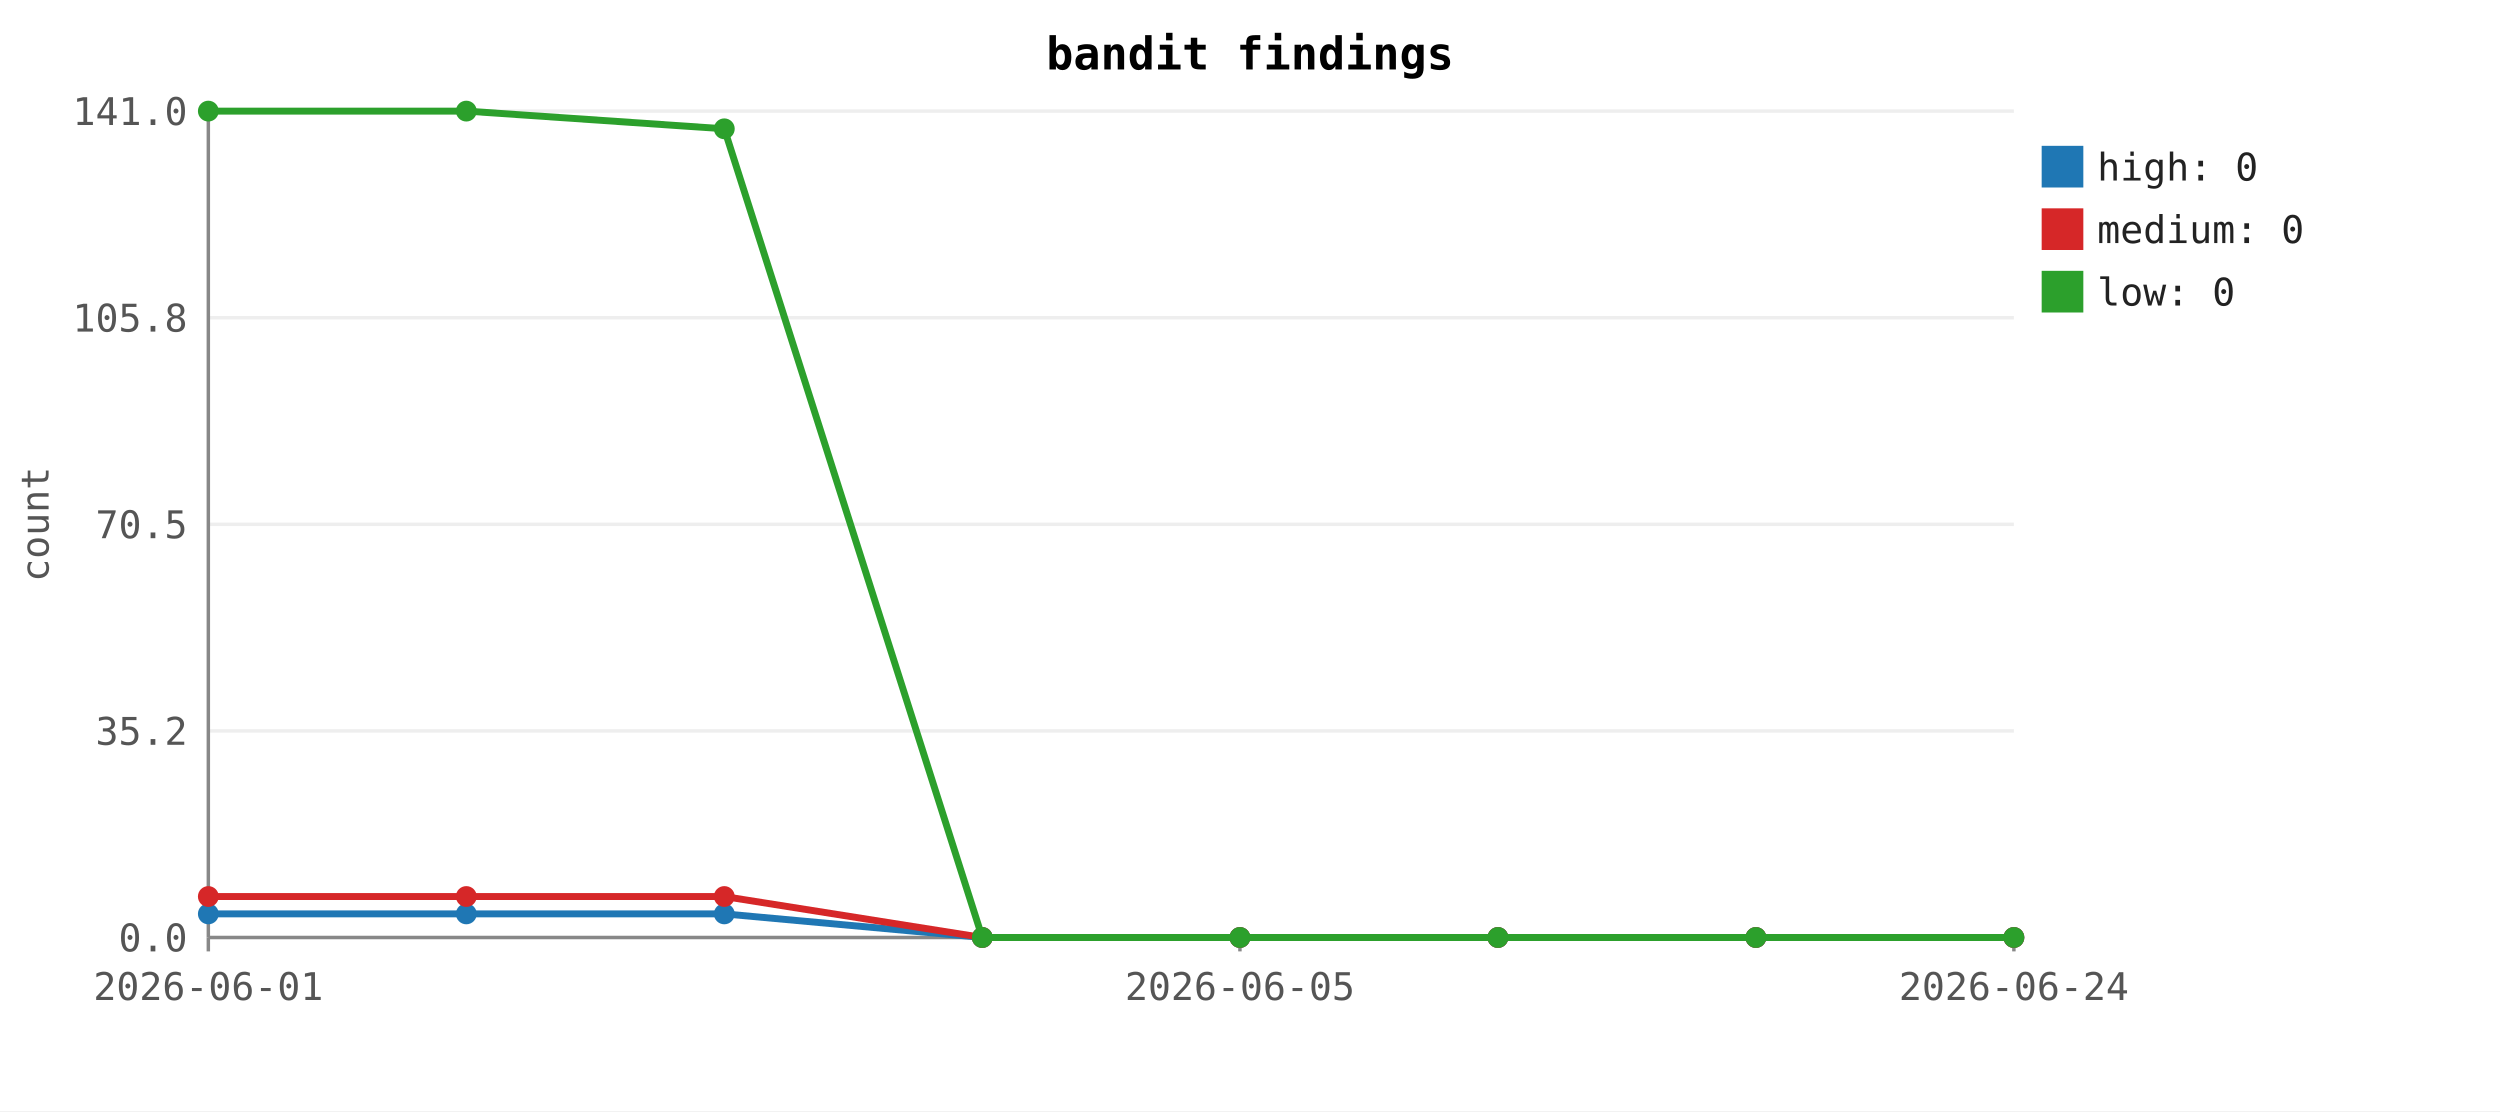
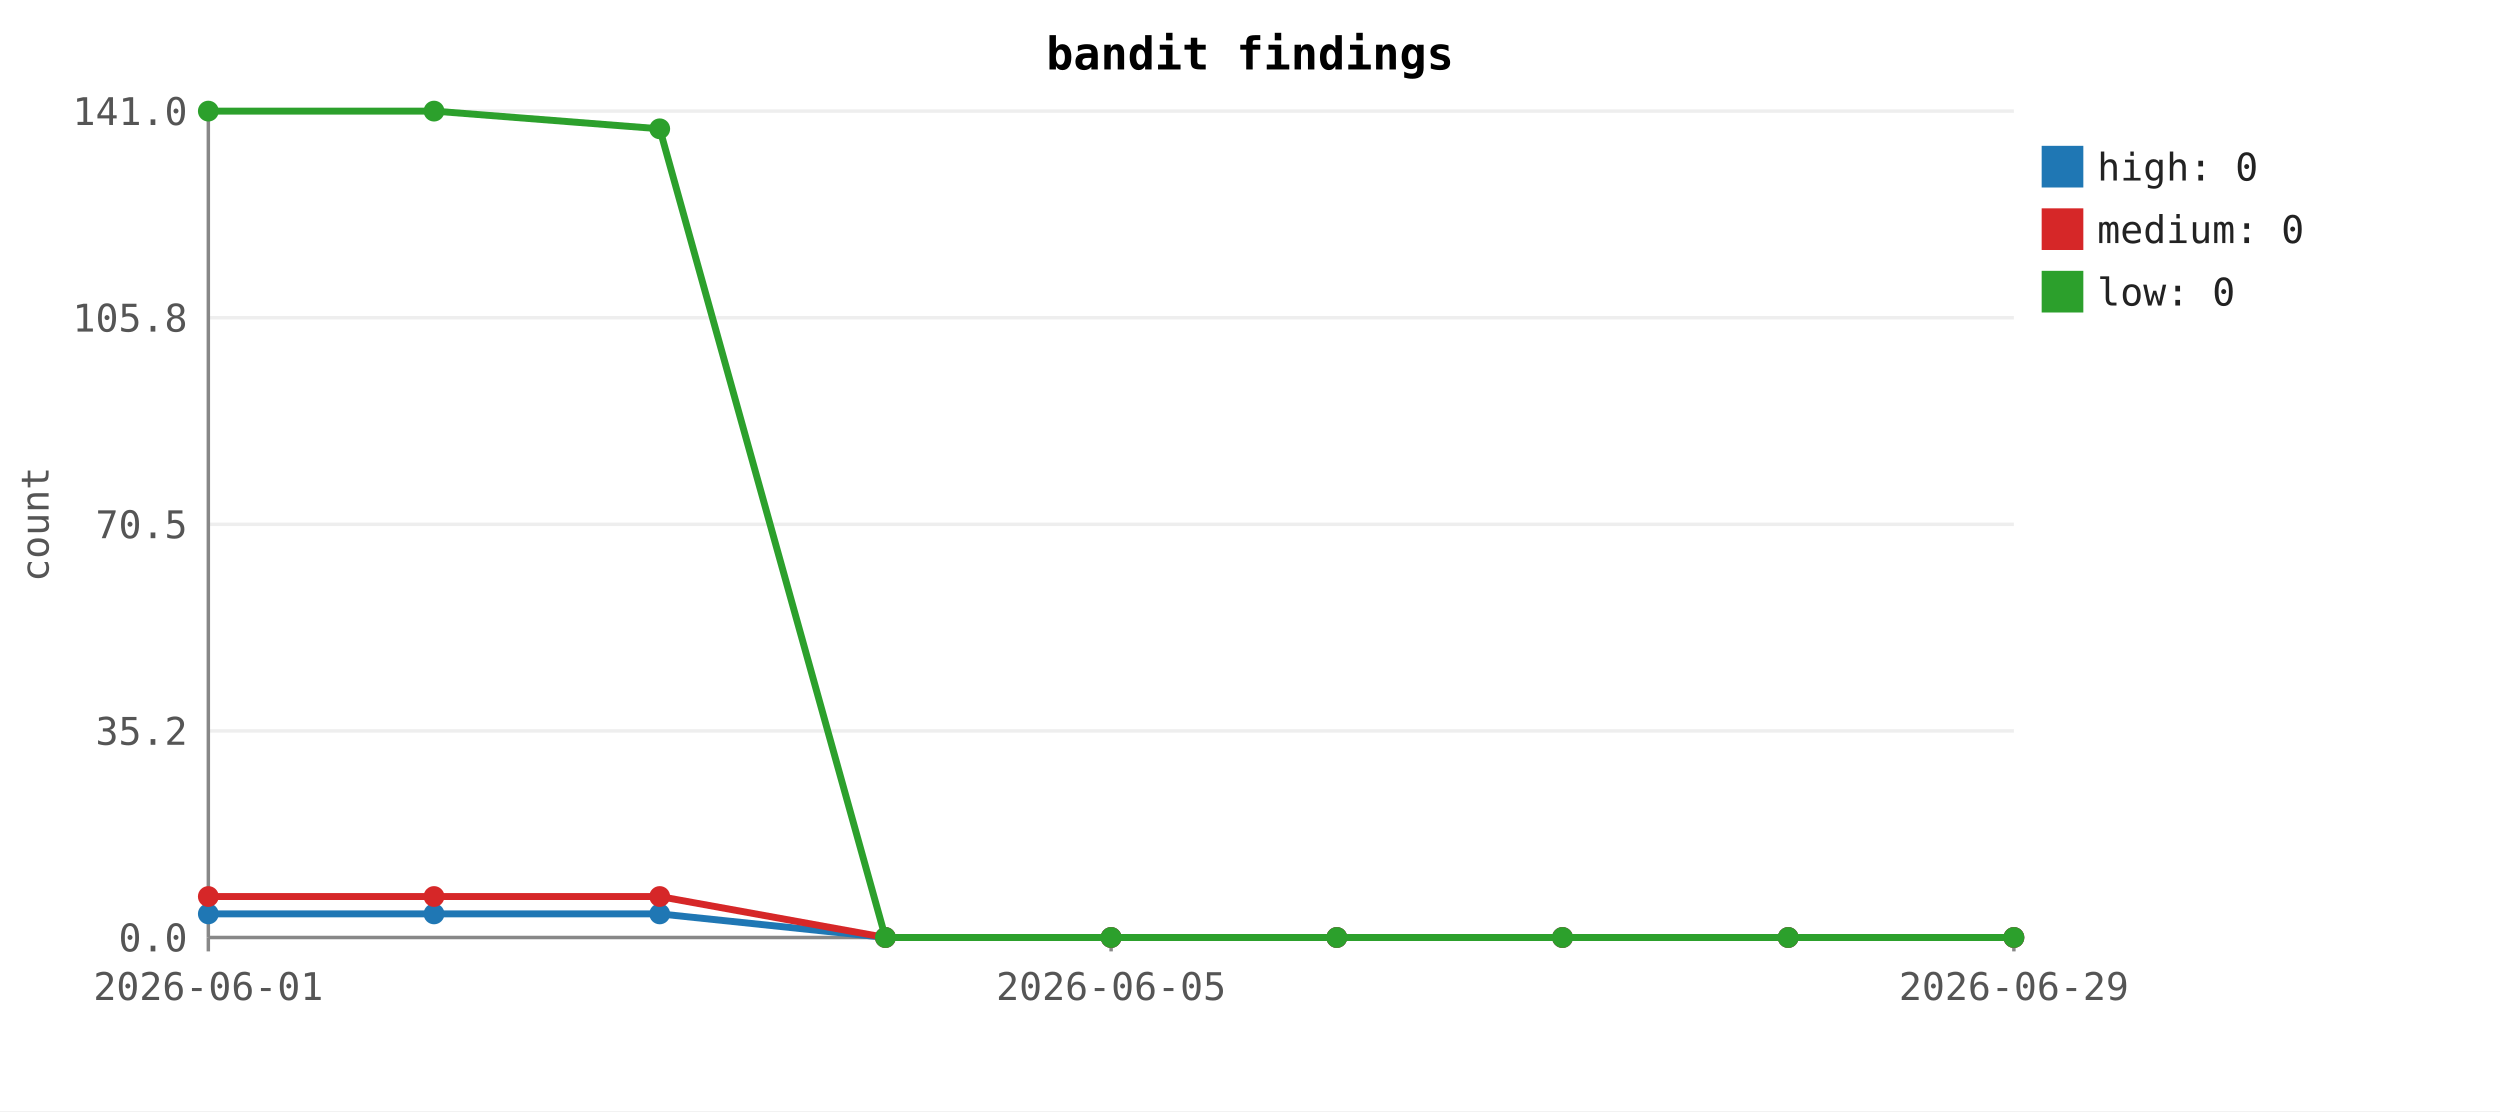
<svg xmlns="http://www.w3.org/2000/svg" viewBox="0 0 720 320" font-family="monospace" font-size="11">
  <rect width="100%" height="100%" fill="white" />
  <text x="360" y="20" text-anchor="middle" font-weight="bold" font-size="13">bandit findings</text>
  <line x1="60" y1="270.0" x2="580" y2="270.0" stroke="#eee" />
  <text x="54" y="274.0" text-anchor="end" fill="#555">0.0</text>
  <line x1="60" y1="210.5" x2="580" y2="210.5" stroke="#eee" />
  <text x="54" y="214.5" text-anchor="end" fill="#555">35.2</text>
  <line x1="60" y1="151.0" x2="580" y2="151.0" stroke="#eee" />
  <text x="54" y="155.0" text-anchor="end" fill="#555">70.5</text>
  <line x1="60" y1="91.5" x2="580" y2="91.5" stroke="#eee" />
  <text x="54" y="95.5" text-anchor="end" fill="#555">105.8</text>
  <line x1="60" y1="32.0" x2="580" y2="32.0" stroke="#eee" />
  <text x="54" y="36.0" text-anchor="end" fill="#555">141.0</text>
  <line x1="60" y1="32" x2="60" y2="270" stroke="#888" />
  <line x1="60" y1="270" x2="580" y2="270" stroke="#888" />
  <line x1="60.0" y1="270" x2="60.0" y2="274" stroke="#888" />
  <text x="60.0" y="288" text-anchor="middle" fill="#555">2026-06-01</text>
-   <line x1="357.1" y1="270" x2="357.1" y2="274" stroke="#888" />
-   <text x="357.1" y="288" text-anchor="middle" fill="#555">2026-06-05</text>
+   <line x1="320.0" y1="270" x2="320.0" y2="274" stroke="#888" />
+   <text x="320.0" y="288" text-anchor="middle" fill="#555">2026-06-05</text>
  <line x1="580.0" y1="270" x2="580.0" y2="274" stroke="#888" />
-   <text x="580.0" y="288" text-anchor="middle" fill="#555">2026-06-24</text>
+   <text x="580.0" y="288" text-anchor="middle" fill="#555">2026-06-29</text>
  <text x="14" y="151" text-anchor="middle" transform="rotate(-90 14 151)" fill="#555">count</text>
-   <path d="M60.0,263.2 L134.3,263.2 L208.6,263.2 L282.9,270.0 L357.1,270.0 L431.4,270.0 L505.7,270.0 L580.0,270.0" fill="none" stroke="#1f77b4" stroke-width="2" />
+   <path d="M60.0,263.2 L125.0,263.2 L190.0,263.2 L255.0,270.0 L320.0,270.0 L385.0,270.0 L450.0,270.0 L515.0,270.0 L580.0,270.0" fill="none" stroke="#1f77b4" stroke-width="2" />
  <circle cx="60.0" cy="263.2" r="3" fill="#1f77b4" />
-   <circle cx="134.3" cy="263.2" r="3" fill="#1f77b4" />
-   <circle cx="208.6" cy="263.2" r="3" fill="#1f77b4" />
-   <circle cx="282.9" cy="270.0" r="3" fill="#1f77b4" />
-   <circle cx="357.1" cy="270.0" r="3" fill="#1f77b4" />
-   <circle cx="431.4" cy="270.0" r="3" fill="#1f77b4" />
-   <circle cx="505.7" cy="270.0" r="3" fill="#1f77b4" />
+   <circle cx="125.0" cy="263.2" r="3" fill="#1f77b4" />
+   <circle cx="190.0" cy="263.2" r="3" fill="#1f77b4" />
+   <circle cx="255.0" cy="270.0" r="3" fill="#1f77b4" />
+   <circle cx="320.0" cy="270.0" r="3" fill="#1f77b4" />
+   <circle cx="385.0" cy="270.0" r="3" fill="#1f77b4" />
+   <circle cx="450.0" cy="270.0" r="3" fill="#1f77b4" />
+   <circle cx="515.0" cy="270.0" r="3" fill="#1f77b4" />
  <circle cx="580.0" cy="270.0" r="3" fill="#1f77b4" />
  <rect x="588" y="42" width="12" height="12" fill="#1f77b4" />
  <text x="604" y="52" fill="#222">high: 0</text>
-   <path d="M60.0,258.2 L134.3,258.2 L208.6,258.2 L282.9,270.0 L357.1,270.0 L431.4,270.0 L505.7,270.0 L580.0,270.0" fill="none" stroke="#d62728" stroke-width="2" />
+   <path d="M60.0,258.2 L125.0,258.2 L190.0,258.2 L255.0,270.0 L320.0,270.0 L385.0,270.0 L450.0,270.0 L515.0,270.0 L580.0,270.0" fill="none" stroke="#d62728" stroke-width="2" />
  <circle cx="60.0" cy="258.2" r="3" fill="#d62728" />
-   <circle cx="134.3" cy="258.2" r="3" fill="#d62728" />
-   <circle cx="208.6" cy="258.2" r="3" fill="#d62728" />
-   <circle cx="282.9" cy="270.0" r="3" fill="#d62728" />
-   <circle cx="357.1" cy="270.0" r="3" fill="#d62728" />
-   <circle cx="431.4" cy="270.0" r="3" fill="#d62728" />
-   <circle cx="505.7" cy="270.0" r="3" fill="#d62728" />
+   <circle cx="125.0" cy="258.2" r="3" fill="#d62728" />
+   <circle cx="190.0" cy="258.2" r="3" fill="#d62728" />
+   <circle cx="255.0" cy="270.0" r="3" fill="#d62728" />
+   <circle cx="320.0" cy="270.0" r="3" fill="#d62728" />
+   <circle cx="385.0" cy="270.0" r="3" fill="#d62728" />
+   <circle cx="450.0" cy="270.0" r="3" fill="#d62728" />
+   <circle cx="515.0" cy="270.0" r="3" fill="#d62728" />
  <circle cx="580.0" cy="270.0" r="3" fill="#d62728" />
  <rect x="588" y="60" width="12" height="12" fill="#d62728" />
  <text x="604" y="70" fill="#222">medium: 0</text>
-   <path d="M60.0,32.0 L134.3,32.0 L208.6,37.1 L282.9,270.0 L357.1,270.0 L431.4,270.0 L505.7,270.0 L580.0,270.0" fill="none" stroke="#2ca02c" stroke-width="2" />
+   <path d="M60.0,32.0 L125.0,32.0 L190.0,37.1 L255.0,270.0 L320.0,270.0 L385.0,270.0 L450.0,270.0 L515.0,270.0 L580.0,270.0" fill="none" stroke="#2ca02c" stroke-width="2" />
  <circle cx="60.0" cy="32.0" r="3" fill="#2ca02c" />
-   <circle cx="134.3" cy="32.0" r="3" fill="#2ca02c" />
-   <circle cx="208.6" cy="37.1" r="3" fill="#2ca02c" />
-   <circle cx="282.9" cy="270.0" r="3" fill="#2ca02c" />
-   <circle cx="357.1" cy="270.0" r="3" fill="#2ca02c" />
-   <circle cx="431.4" cy="270.0" r="3" fill="#2ca02c" />
-   <circle cx="505.7" cy="270.0" r="3" fill="#2ca02c" />
+   <circle cx="125.0" cy="32.0" r="3" fill="#2ca02c" />
+   <circle cx="190.0" cy="37.1" r="3" fill="#2ca02c" />
+   <circle cx="255.0" cy="270.0" r="3" fill="#2ca02c" />
+   <circle cx="320.0" cy="270.0" r="3" fill="#2ca02c" />
+   <circle cx="385.0" cy="270.0" r="3" fill="#2ca02c" />
+   <circle cx="450.0" cy="270.0" r="3" fill="#2ca02c" />
+   <circle cx="515.0" cy="270.0" r="3" fill="#2ca02c" />
  <circle cx="580.0" cy="270.0" r="3" fill="#2ca02c" />
  <rect x="588" y="78" width="12" height="12" fill="#2ca02c" />
  <text x="604" y="88" fill="#222">low: 0</text>
</svg>
